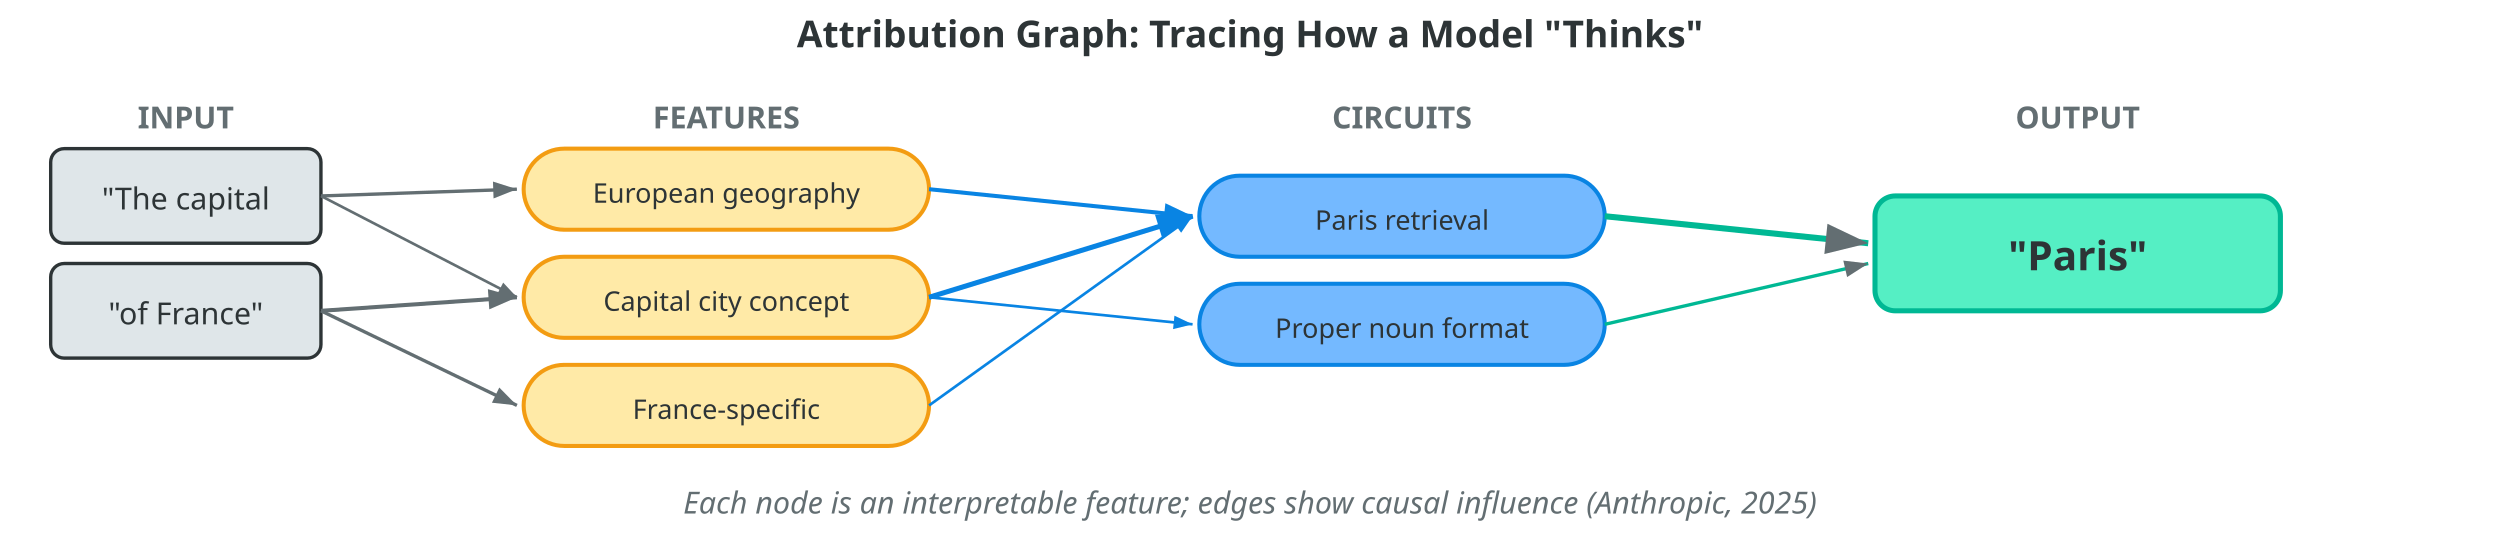
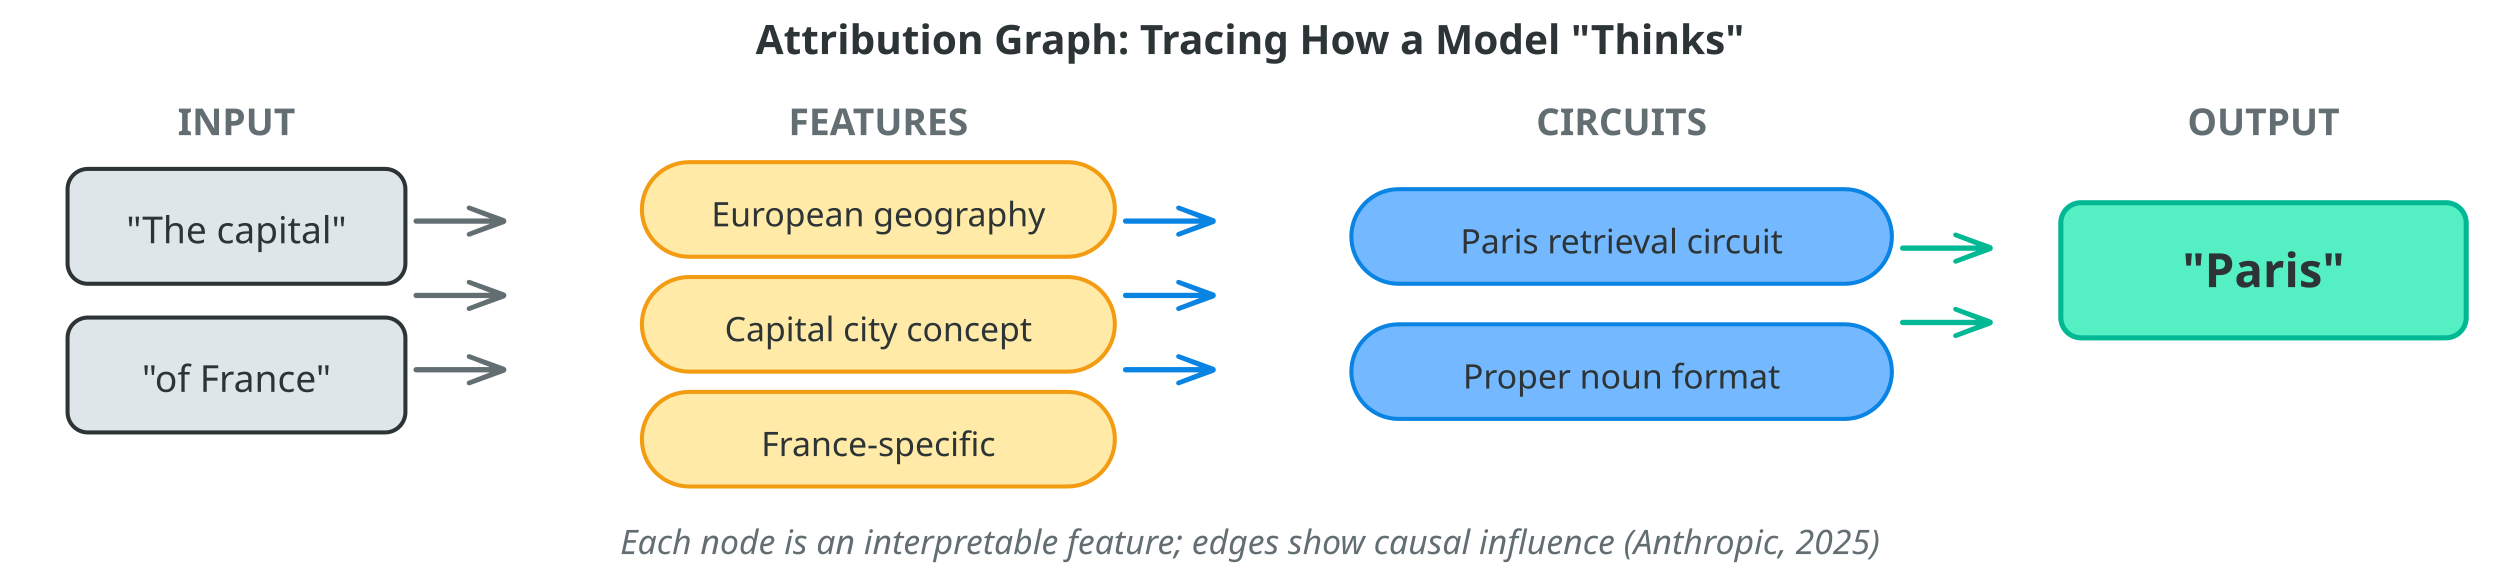
- <svg xmlns="http://www.w3.org/2000/svg" viewBox="0 0 740 160">
+ <svg xmlns="http://www.w3.org/2000/svg" viewBox="0 0 740 170">
  <defs>
-     <marker id="ag-ah" markerWidth="7" markerHeight="5" refX="7" refY="2.5" orient="auto">
-       <path d="M0,0 L7,2.5 L0,5" fill="#636e72" />
-     </marker>
-     <marker id="ag-ah-blue" markerWidth="7" markerHeight="5" refX="7" refY="2.5" orient="auto">
-       <path d="M0,0 L7,2.5 L0,5" fill="#0984e3" />
-     </marker>
+     <symbol id="ag-arrow" viewBox="0 0 76.41 27.12">
+       <path d="M43.3,1.69c-.92-.1-1.78.32-2.08,1.1-.3.79.06,1.69.83,2.23l1.19.46s0,0,0,0c0,0,0,0,0,0l15.39,5.94H2.98c-1.1,0-2,.9-2,2s.9,2,2,2h55.64l-15.4,5.94s0,0,0,0c0,0,0,0,0,0l-1.17.45c-.77.54-1.14,1.45-.83,2.24.3.78,1.16,1.2,2.09,1.1l1.15-.42s0,0,.01,0c0,0,0,0,0,0l24.98-9.1c2.07-.75,2.06-3.67,0-4.42L44.45,2.11" fill="currentColor" />
+     </symbol>
  </defs>
-   <text x="370" y="14" text-anchor="middle" font-size="11" font-family="Avenir,sans-serif" fill="#2d3436" font-weight="bold">Attribution Graph: Tracing How a Model "Thinks"</text>
-   <text x="55" y="38" text-anchor="middle" font-size="9" font-family="Avenir,sans-serif" fill="#636e72" font-weight="bold">INPUT</text>
-   <rect x="15" y="44" width="80" height="28" rx="4" fill="#dfe6e9" stroke="#2d3436" stroke-width="1" />
-   <text x="55" y="62" text-anchor="middle" font-size="9" font-family="Avenir,sans-serif" fill="#2d3436">"The capital</text>
-   <rect x="15" y="78" width="80" height="28" rx="4" fill="#dfe6e9" stroke="#2d3436" stroke-width="1" />
-   <text x="55" y="96" text-anchor="middle" font-size="9" font-family="Avenir,sans-serif" fill="#2d3436">"of France"</text>
-   <text x="215" y="38" text-anchor="middle" font-size="9" font-family="Avenir,sans-serif" fill="#636e72" font-weight="bold">FEATURES</text>
-   <rect x="155" y="44" width="120" height="24" rx="12" fill="#ffeaa7" stroke="#f39c12" stroke-width="1.2" />
-   <text x="215" y="60" text-anchor="middle" font-size="8" font-family="Avenir,sans-serif" fill="#2d3436">European geography</text>
-   <rect x="155" y="76" width="120" height="24" rx="12" fill="#ffeaa7" stroke="#f39c12" stroke-width="1.2" />
-   <text x="215" y="92" text-anchor="middle" font-size="8" font-family="Avenir,sans-serif" fill="#2d3436">Capital city concept</text>
-   <rect x="155" y="108" width="120" height="24" rx="12" fill="#ffeaa7" stroke="#f39c12" stroke-width="1.2" />
-   <text x="215" y="124" text-anchor="middle" font-size="8" font-family="Avenir,sans-serif" fill="#2d3436">France-specific</text>
-   <text x="415" y="38" text-anchor="middle" font-size="9" font-family="Avenir,sans-serif" fill="#636e72" font-weight="bold">CIRCUITS</text>
-   <rect x="355" y="52" width="120" height="24" rx="12" fill="#74b9ff" stroke="#0984e3" stroke-width="1.2" />
-   <text x="415" y="68" text-anchor="middle" font-size="8" font-family="Avenir,sans-serif" fill="#2d3436">Paris retrieval</text>
-   <rect x="355" y="84" width="120" height="24" rx="12" fill="#74b9ff" stroke="#0984e3" stroke-width="1.2" />
-   <text x="415" y="100" text-anchor="middle" font-size="8" font-family="Avenir,sans-serif" fill="#2d3436">Proper noun format</text>
-   <text x="615" y="38" text-anchor="middle" font-size="9" font-family="Avenir,sans-serif" fill="#636e72" font-weight="bold">OUTPUT</text>
-   <rect x="555" y="58" width="120" height="34" rx="6" fill="#55efc4" stroke="#00b894" stroke-width="1.5" />
-   <text x="615" y="80" text-anchor="middle" font-size="12" font-family="Avenir,sans-serif" fill="#2d3436" font-weight="bold">"Paris"</text>
-   <line x1="95" y1="58" x2="153" y2="56" stroke="#636e72" stroke-width="1" marker-end="url(#ag-ah)" />
-   <line x1="95" y1="58" x2="153" y2="88" stroke="#636e72" stroke-width="0.8" marker-end="url(#ag-ah)" />
-   <line x1="95" y1="92" x2="153" y2="88" stroke="#636e72" stroke-width="1.2" marker-end="url(#ag-ah)" />
-   <line x1="95" y1="92" x2="153" y2="120" stroke="#636e72" stroke-width="1" marker-end="url(#ag-ah)" />
-   <line x1="275" y1="56" x2="353" y2="64" stroke="#0984e3" stroke-width="1.2" marker-end="url(#ag-ah-blue)" />
-   <line x1="275" y1="88" x2="353" y2="64" stroke="#0984e3" stroke-width="1.5" marker-end="url(#ag-ah-blue)" />
-   <line x1="275" y1="120" x2="353" y2="64" stroke="#0984e3" stroke-width="0.8" marker-end="url(#ag-ah-blue)" />
-   <line x1="275" y1="88" x2="353" y2="96" stroke="#0984e3" stroke-width="0.8" marker-end="url(#ag-ah-blue)" />
-   <line x1="475" y1="64" x2="553" y2="72" stroke="#00b894" stroke-width="1.8" marker-end="url(#ag-ah)" />
-   <line x1="475" y1="96" x2="553" y2="78" stroke="#00b894" stroke-width="1" marker-end="url(#ag-ah)" />
-   <text x="370" y="152" text-anchor="middle" font-size="9" font-family="Avenir,sans-serif" fill="#636e72" font-style="italic">Each node is an interpretable feature; edges show causal influence (Anthropic, 2025)</text>
+   <text x="370" y="16" text-anchor="middle" font-size="12" font-family="Avenir,sans-serif" fill="#2d3436" font-weight="bold">Attribution Graph: Tracing How a Model "Thinks"</text>
+   <text x="70" y="40" text-anchor="middle" font-size="11" font-family="Avenir,sans-serif" fill="#636e72" font-weight="bold">INPUT</text>
+   <text x="260" y="40" text-anchor="middle" font-size="11" font-family="Avenir,sans-serif" fill="#636e72" font-weight="bold">FEATURES</text>
+   <text x="480" y="40" text-anchor="middle" font-size="11" font-family="Avenir,sans-serif" fill="#636e72" font-weight="bold">CIRCUITS</text>
+   <text x="670" y="40" text-anchor="middle" font-size="11" font-family="Avenir,sans-serif" fill="#636e72" font-weight="bold">OUTPUT</text>
+   <rect x="20" y="50" width="100" height="34" rx="6" fill="#dfe6e9" stroke="#2d3436" stroke-width="1.2" />
+   <text x="70" y="72" text-anchor="middle" font-size="11" font-family="Avenir,sans-serif" fill="#2d3436">"The capital"</text>
+   <rect x="20" y="94" width="100" height="34" rx="6" fill="#dfe6e9" stroke="#2d3436" stroke-width="1.2" />
+   <text x="70" y="116" text-anchor="middle" font-size="11" font-family="Avenir,sans-serif" fill="#2d3436">"of France"</text>
+   <use href="#ag-arrow" x="122" y="60" width="30" height="11" style="color: #636e72" />
+   <use href="#ag-arrow" x="122" y="82" width="30" height="11" style="color: #636e72" />
+   <use href="#ag-arrow" x="122" y="104" width="30" height="11" style="color: #636e72" />
+   <rect x="190" y="48" width="140" height="28" rx="14" fill="#ffeaa7" stroke="#f39c12" stroke-width="1.2" />
+   <text x="260" y="67" text-anchor="middle" font-size="10" font-family="Avenir,sans-serif" fill="#2d3436">European geography</text>
+   <rect x="190" y="82" width="140" height="28" rx="14" fill="#ffeaa7" stroke="#f39c12" stroke-width="1.2" />
+   <text x="260" y="101" text-anchor="middle" font-size="10" font-family="Avenir,sans-serif" fill="#2d3436">Capital city concept</text>
+   <rect x="190" y="116" width="140" height="28" rx="14" fill="#ffeaa7" stroke="#f39c12" stroke-width="1.2" />
+   <text x="260" y="135" text-anchor="middle" font-size="10" font-family="Avenir,sans-serif" fill="#2d3436">France-specific</text>
+   <use href="#ag-arrow" x="332" y="60" width="30" height="11" style="color: #0984e3" />
+   <use href="#ag-arrow" x="332" y="82" width="30" height="11" style="color: #0984e3" />
+   <use href="#ag-arrow" x="332" y="104" width="30" height="11" style="color: #0984e3" />
+   <rect x="400" y="56" width="160" height="28" rx="14" fill="#74b9ff" stroke="#0984e3" stroke-width="1.2" />
+   <text x="480" y="75" text-anchor="middle" font-size="10" font-family="Avenir,sans-serif" fill="#2d3436">Paris retrieval circuit</text>
+   <rect x="400" y="96" width="160" height="28" rx="14" fill="#74b9ff" stroke="#0984e3" stroke-width="1.2" />
+   <text x="480" y="115" text-anchor="middle" font-size="10" font-family="Avenir,sans-serif" fill="#2d3436">Proper noun format</text>
+   <use href="#ag-arrow" x="562" y="68" width="30" height="11" style="color: #00b894" />
+   <use href="#ag-arrow" x="562" y="90" width="30" height="11" style="color: #00b894" />
+   <rect x="610" y="60" width="120" height="40" rx="6" fill="#55efc4" stroke="#00b894" stroke-width="1.5" />
+   <text x="670" y="85" text-anchor="middle" font-size="14" font-family="Avenir,sans-serif" fill="#2d3436" font-weight="bold">"Paris"</text>
+   <text x="370" y="164" text-anchor="middle" font-size="10" font-family="Avenir,sans-serif" fill="#636e72" font-style="italic">Each node is an interpretable feature; edges show causal influence (Anthropic, 2025)</text>
</svg>
